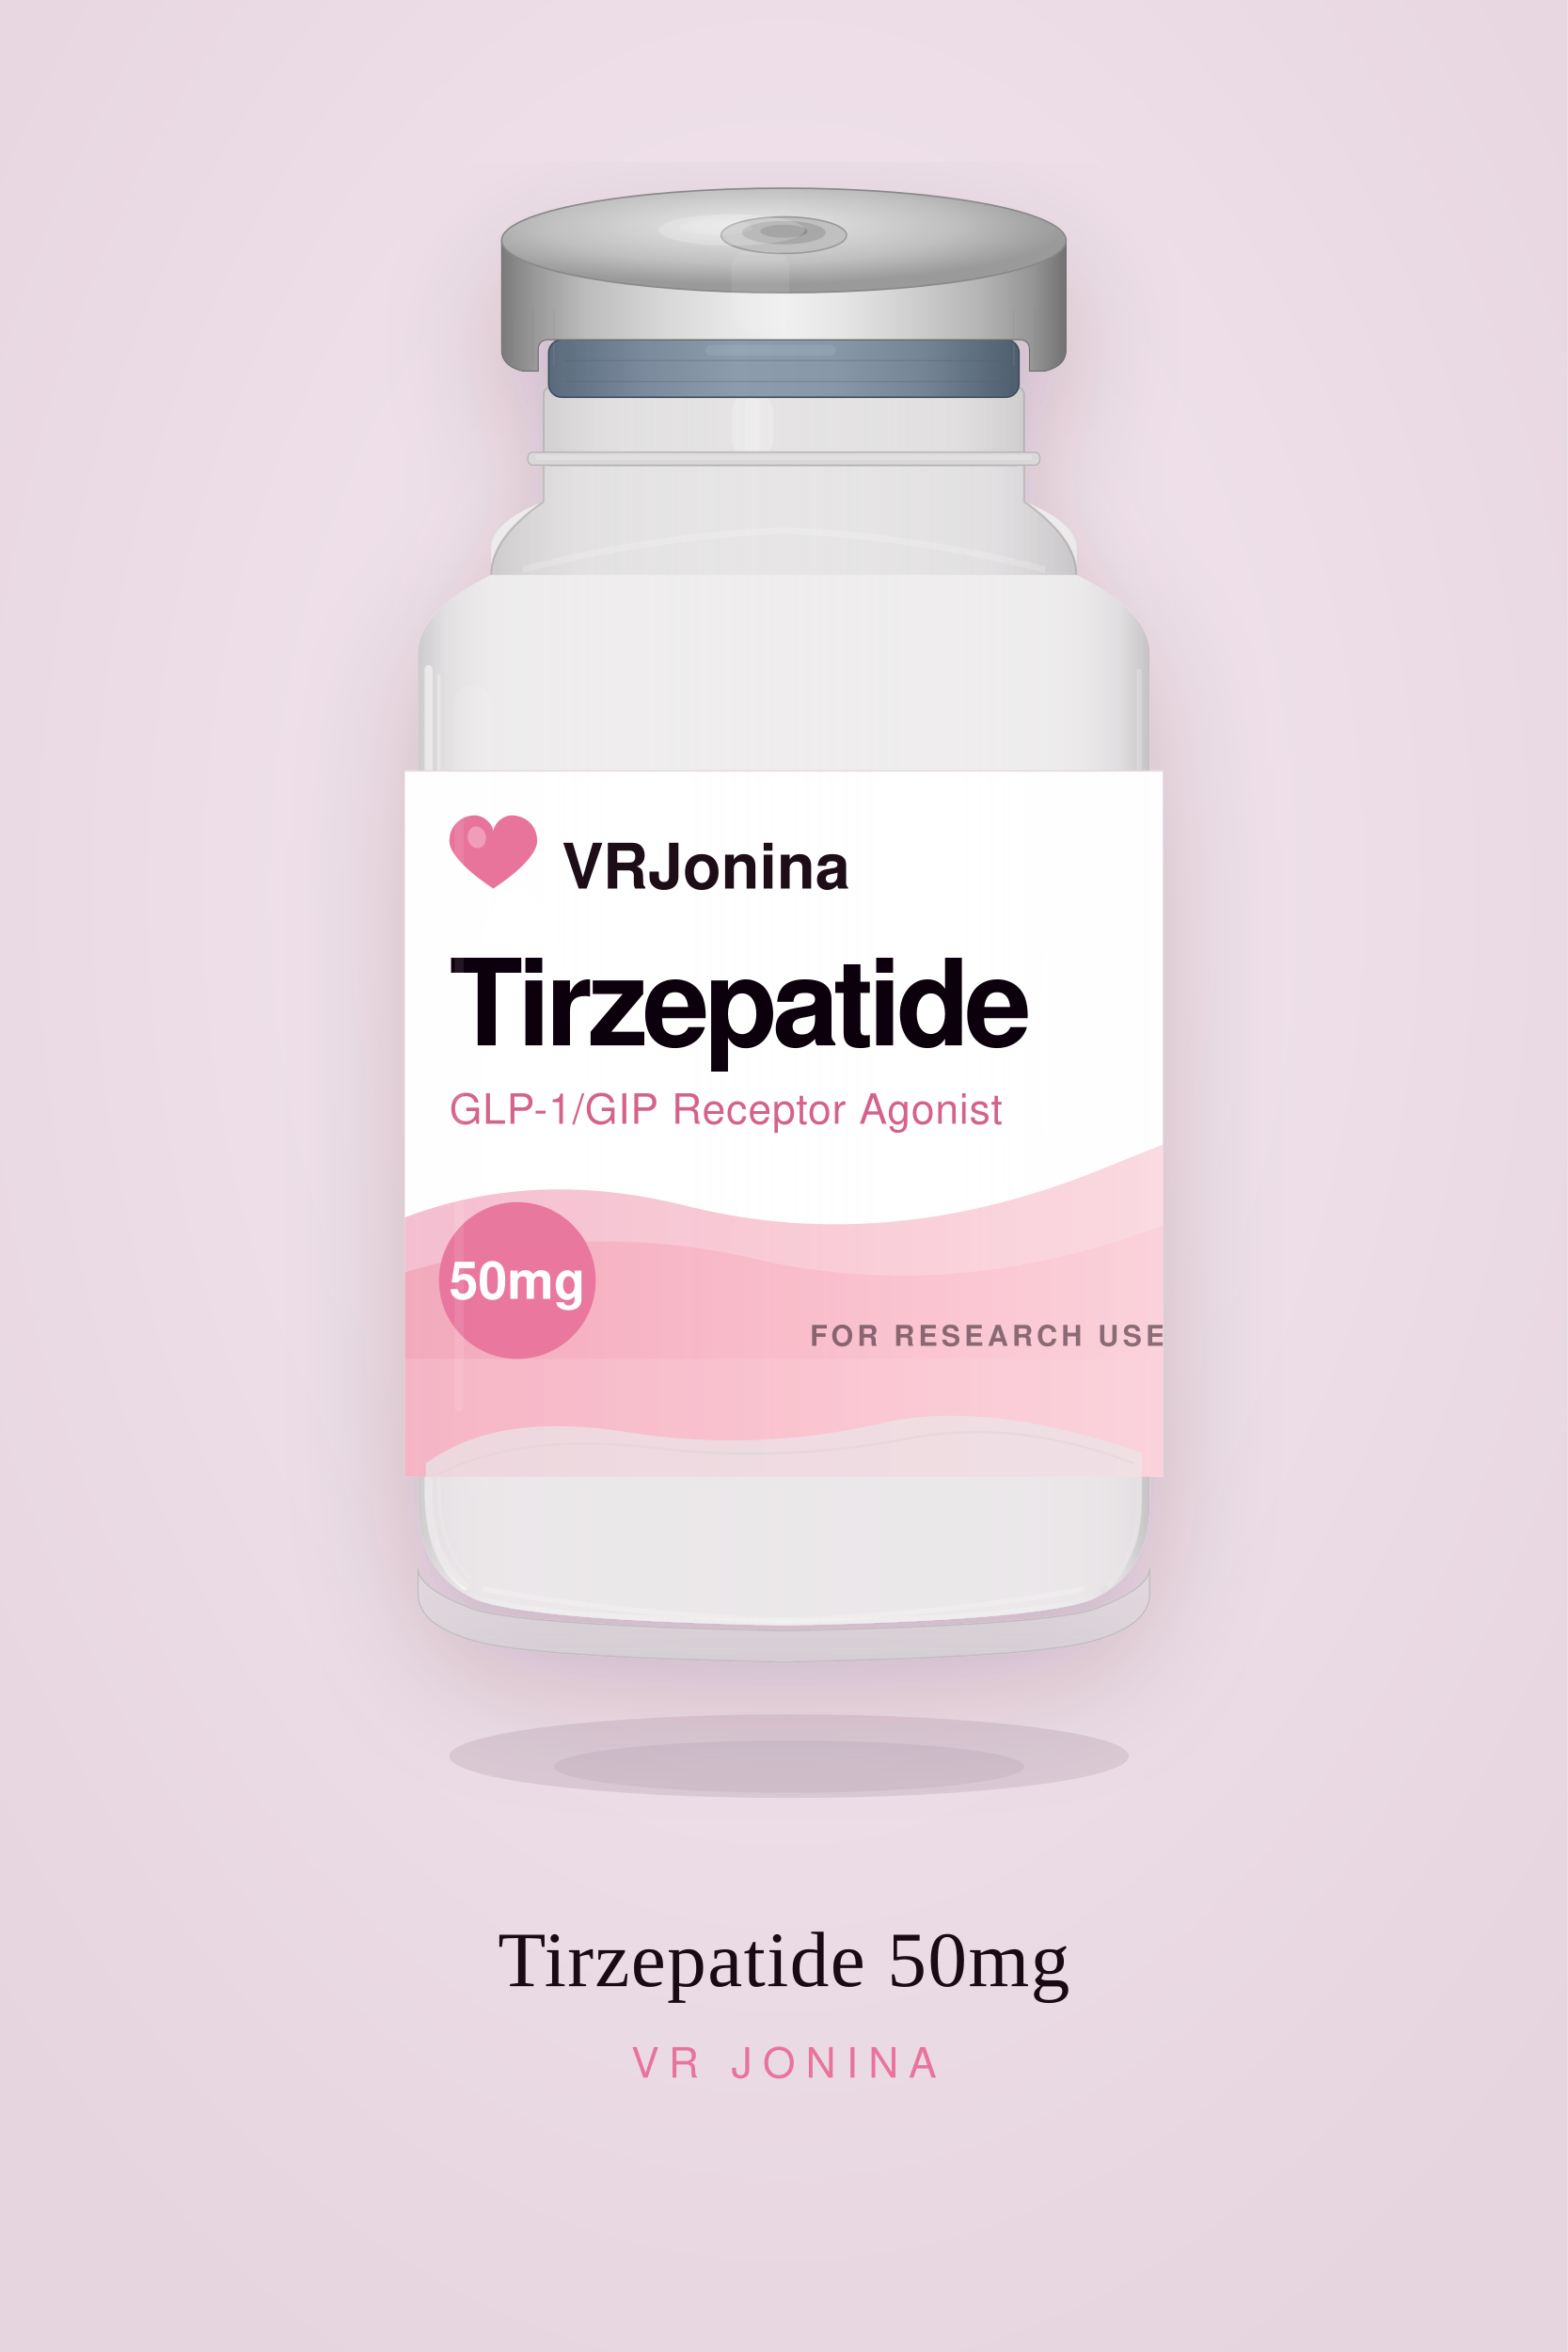
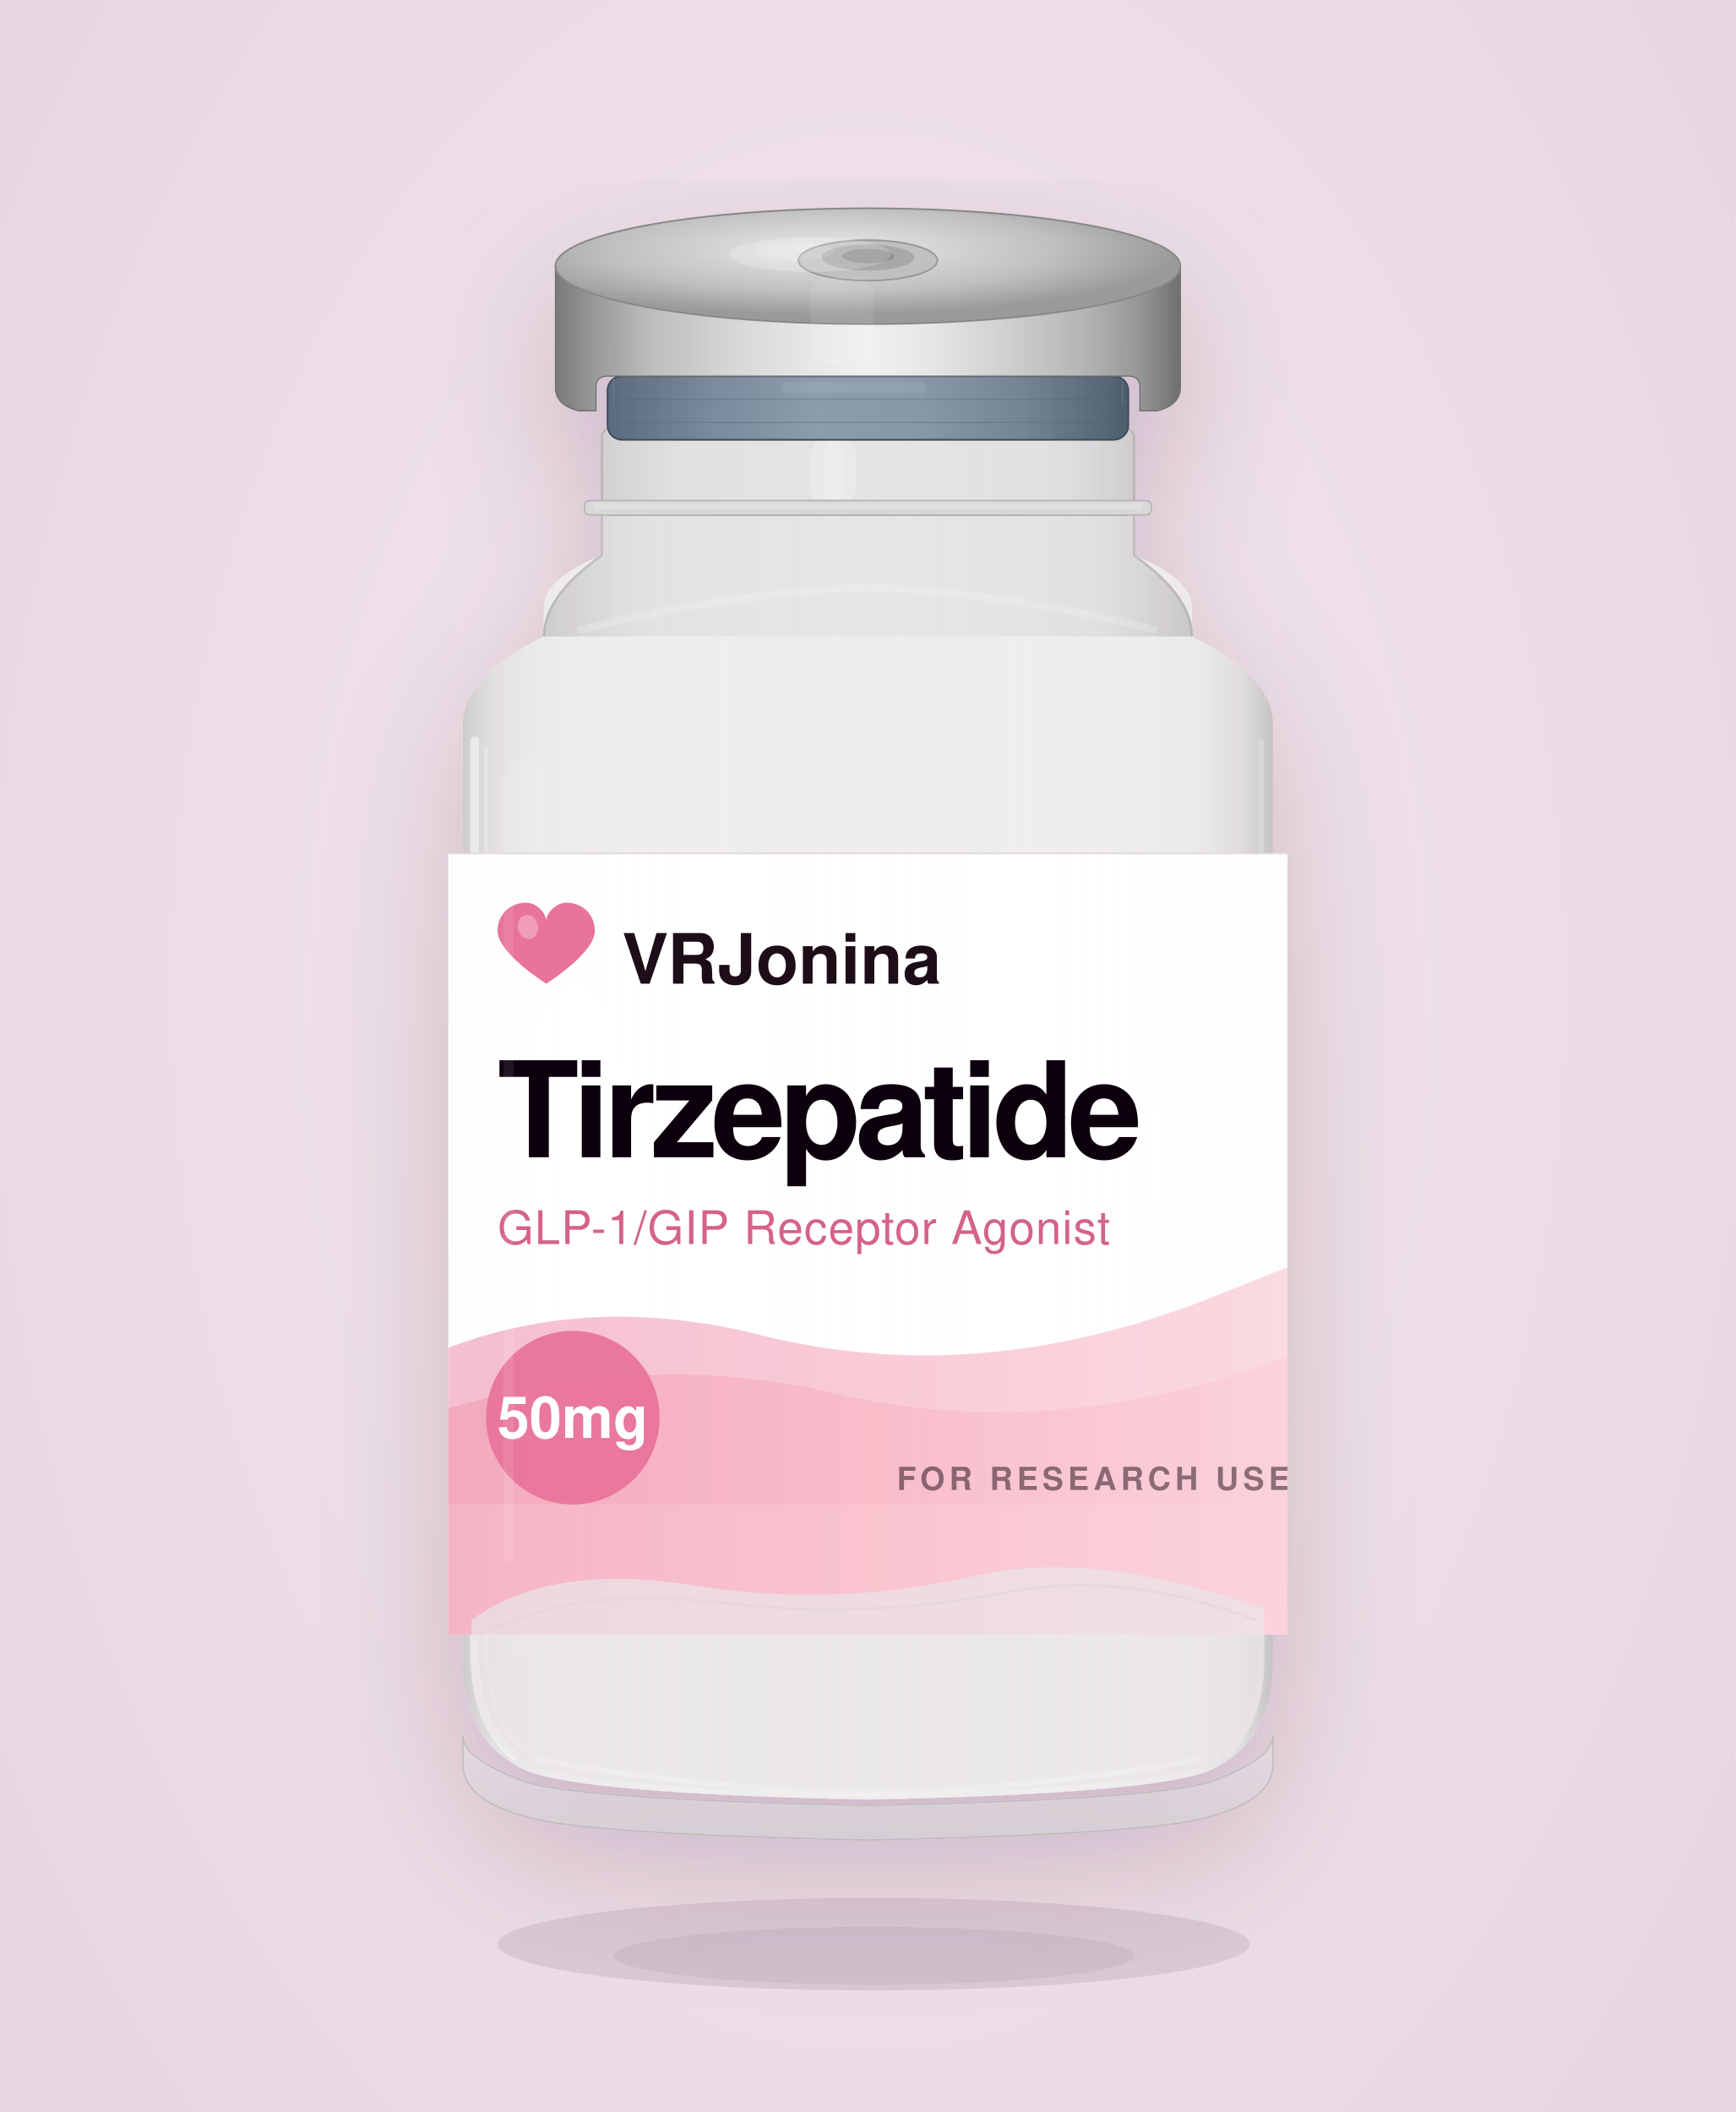
- <svg xmlns="http://www.w3.org/2000/svg" viewBox="0 0 600 900" width="600" height="900">
+ <svg xmlns="http://www.w3.org/2000/svg" viewBox="0 0 600 730">
  <defs>
    <radialGradient id="bgGrad" cx="50%" cy="38%" r="70%">
      <stop offset="0%" stop-color="#F4E8F0" />
      <stop offset="100%" stop-color="#E6D4DE" />
    </radialGradient>
    <linearGradient id="capSide" x1="0" y1="0" x2="1" y2="0">
      <stop offset="0%" stop-color="#7A7A7A" />
      <stop offset="6%" stop-color="#999" />
      <stop offset="15%" stop-color="#BCBCBC" />
      <stop offset="28%" stop-color="#D6D6D6" />
      <stop offset="40%" stop-color="#E6E6E6" />
      <stop offset="50%" stop-color="#F0F0F0" />
      <stop offset="60%" stop-color="#E6E6E6" />
      <stop offset="72%" stop-color="#D0D0D0" />
      <stop offset="85%" stop-color="#B4B4B4" />
      <stop offset="94%" stop-color="#959595" />
      <stop offset="100%" stop-color="#707070" />
    </linearGradient>
    <radialGradient id="capTop" cx="44%" cy="36%" r="56%">
      <stop offset="0%" stop-color="#E8E8E8" />
      <stop offset="30%" stop-color="#D6D6D6" />
      <stop offset="65%" stop-color="#BFBFBF" />
      <stop offset="100%" stop-color="#9A9A9A" />
    </radialGradient>
    <linearGradient id="rubber" x1="0" y1="0" x2="1" y2="0">
      <stop offset="0%" stop-color="#5A6A7C" />
      <stop offset="20%" stop-color="#7A8A9C" />
      <stop offset="40%" stop-color="#8C9CAC" />
      <stop offset="60%" stop-color="#8898A8" />
      <stop offset="80%" stop-color="#748494" />
      <stop offset="100%" stop-color="#4E5E6E" />
    </linearGradient>
    <linearGradient id="glassBody" x1="0" y1="0" x2="1" y2="0">
      <stop offset="0%" stop-color="#B0ACB0" stop-opacity="0.55" />
      <stop offset="4%" stop-color="#D0CCD0" stop-opacity="0.4" />
      <stop offset="10%" stop-color="#E8E6E8" stop-opacity="0.25" />
      <stop offset="20%" stop-color="#F4F3F4" stop-opacity="0.12" />
      <stop offset="50%" stop-color="#FAFAFA" stop-opacity="0.05" />
      <stop offset="80%" stop-color="#F4F3F4" stop-opacity="0.12" />
      <stop offset="90%" stop-color="#E4E2E4" stop-opacity="0.25" />
      <stop offset="96%" stop-color="#C8C4C8" stop-opacity="0.4" />
      <stop offset="100%" stop-color="#A09CA0" stop-opacity="0.55" />
    </linearGradient>
    <linearGradient id="glassShoulder" x1="0" y1="0" x2="1" y2="0">
      <stop offset="0%" stop-color="#A8A4A8" stop-opacity="0.5" />
      <stop offset="15%" stop-color="#D8D6D8" stop-opacity="0.3" />
      <stop offset="50%" stop-color="#F0F0F0" stop-opacity="0.1" />
      <stop offset="85%" stop-color="#D4D2D4" stop-opacity="0.3" />
      <stop offset="100%" stop-color="#9C989C" stop-opacity="0.5" />
    </linearGradient>
    <linearGradient id="pinkWave" x1="0" y1="0" x2="1" y2="0">
      <stop offset="0%" stop-color="#F0889E" />
      <stop offset="40%" stop-color="#F8A0B4" />
      <stop offset="100%" stop-color="#FCC8D4" />
    </linearGradient>
    <linearGradient id="pinkWave2" x1="0" y1="0" x2="1" y2="0">
      <stop offset="0%" stop-color="#E87098" />
      <stop offset="50%" stop-color="#F08CA4" />
      <stop offset="100%" stop-color="#F8B0C0" />
    </linearGradient>
    <filter id="vialShadow" x="-30%" y="-5%" width="160%" height="120%">
      <feDropShadow dx="0" dy="18" stdDeviation="22" flood-color="#3A1830" flood-opacity="0.18" />
    </filter>
    <linearGradient id="glassBottom" x1="0" y1="0" x2="0" y2="1">
      <stop offset="0%" stop-color="#E0DCE0" stop-opacity="0.3" />
      <stop offset="100%" stop-color="#D0CCD0" stop-opacity="0.6" />
    </linearGradient>
    <clipPath id="vialClip">
      <path d="M155 248 Q155 230 185 215 L185 205 Q185 195 205 188 L205 170 L395 170 L395 188 Q415 195 415 205 L415 215 Q445 230 445 248 L445 580 Q445 610 420 620 Q400 628 300 630 Q200 628 180 620 Q155 610 155 580 Z" />
    </clipPath>
  </defs>
  <rect width="600" height="900" fill="url(#bgGrad)" />
  <g filter="url(#vialShadow)">
    <path d="M160 250 Q160 234 188 220 L188 210 Q188 200 208 192 L208 175 L392 175 L392 192 Q412 200 412 210 L412 220 Q440 234 440 250 L440 575 Q440 602 418 612 Q398 620 300 622 Q202 620 182 612 Q160 602 160 575 Z" fill="#EEECED" />
    <path d="M160 250 Q160 234 188 220 L188 210 Q188 200 208 192 L208 175 L392 175 L392 192 Q412 200 412 210 L412 220 Q440 234 440 250 L440 575 Q440 602 418 612 Q398 620 300 622 Q202 620 182 612 Q160 602 160 575 Z" fill="url(#glassBody)" />
    <path d="M164 256 L164 570 Q164 596 178 607" stroke="white" stroke-width="3" fill="none" opacity="0.5" stroke-linecap="round" />
    <path d="M168 258 L168 568 Q168 592 180 604" stroke="white" stroke-width="1.2" fill="none" opacity="0.3" />
    <rect x="174" y="262" width="14" height="310" rx="7" fill="white" opacity="0.1" />
    <path d="M436 256 L436 570 Q436 596 424 607" stroke="white" stroke-width="1.8" fill="none" opacity="0.22" />
    <ellipse cx="200" cy="420" rx="22" ry="80" fill="white" opacity="0.08" transform="rotate(-2, 200, 420)" />
    <ellipse cx="410" cy="400" rx="12" ry="60" fill="white" opacity="0.05" />
    <path d="M188 220 Q188 206 208 192 L208 175 L392 175 L392 192 Q412 206 412 220" fill="#E6E4E5" stroke="#C0BCBE" stroke-width="0.8" />
    <path d="M188 220 Q188 206 208 192 L208 175 L392 175 L392 192 Q412 206 412 220" fill="url(#glassShoulder)" opacity="0.8" />
    <path d="M200 218 Q250 205 300 203 Q350 205 400 218" stroke="white" stroke-width="2.5" fill="none" opacity="0.18" />
    <rect x="208" y="148" width="184" height="30" rx="3" fill="#E4E2E3" stroke="#BCBABC" stroke-width="0.8" />
    <rect x="208" y="148" width="184" height="30" rx="3" fill="url(#glassShoulder)" opacity="0.6" />
    <rect x="280" y="150" width="16" height="26" rx="8" fill="white" opacity="0.22" />
    <rect x="285" y="152" width="6" height="22" rx="3" fill="white" opacity="0.14" />
    <rect x="202" y="173" width="196" height="5" rx="2" fill="#DAD8D9" stroke="#B4B2B4" stroke-width="0.5" />
    <rect x="205" y="174" width="190" height="2" rx="1" fill="white" opacity="0.18" />
    <rect x="210" y="130" width="180" height="22" rx="5" fill="url(#rubber)" stroke="#3E4E5E" stroke-width="0.6" />
    <line x1="216" y1="138" x2="384" y2="138" stroke="#4E5E6E" stroke-width="0.5" opacity="0.3" />
    <line x1="216" y1="146" x2="384" y2="146" stroke="#4E5E6E" stroke-width="0.5" opacity="0.3" />
    <rect x="270" y="132" width="50" height="4" rx="2" fill="white" opacity="0.08" />
    <path d="M192 92 L192 134 Q192 140 200 142 L206 142 L206 134 Q206 130 210 130 L390 130 Q394 130 394 134 L394 142 L400 142 Q408 140 408 134 L408 92 Z" fill="url(#capSide)" stroke="#6E6E6E" stroke-width="0.4" />
    <line x1="196" y1="138" x2="196" y2="122" stroke="#808080" stroke-width="0.8" opacity="0.45" />
    <line x1="204" y1="140" x2="204" y2="118" stroke="#888" stroke-width="0.5" opacity="0.35" />
    <line x1="212" y1="140" x2="212" y2="118" stroke="#909090" stroke-width="0.4" opacity="0.3" />
    <line x1="388" y1="140" x2="388" y2="118" stroke="#909090" stroke-width="0.4" opacity="0.3" />
    <line x1="396" y1="140" x2="396" y2="118" stroke="#888" stroke-width="0.5" opacity="0.35" />
    <line x1="404" y1="138" x2="404" y2="122" stroke="#808080" stroke-width="0.8" opacity="0.45" />
    <ellipse cx="300" cy="92" rx="108" ry="20" fill="url(#capTop)" stroke="#888" stroke-width="0.6" />
    <ellipse cx="300" cy="90" rx="24" ry="7" fill="#C0C0C0" stroke="#999" stroke-width="0.6" />
    <ellipse cx="300" cy="89" rx="16" ry="4.5" fill="#A8A8A8" />
    <ellipse cx="300" cy="88.5" rx="9" ry="2.5" fill="#8E8E8E" />
    <ellipse cx="280" cy="88" rx="28" ry="6" fill="white" opacity="0.2" />
    <ellipse cx="274" cy="87" rx="14" ry="3" fill="white" opacity="0.1" />
    <rect x="280" y="96" width="22" height="30" rx="6" fill="white" opacity="0.08" />
    <g clip-path="url(#vialClip)">
      <rect x="145" y="295" width="310" height="270" fill="white" opacity="0.97" />
      <line x1="145" y1="295" x2="455" y2="295" stroke="#E0D8DC" stroke-width="0.5" />
      <g transform="translate(172, 312) scale(0.7)">
        <path d="M24 40 C24 40, 0 25, 0 14 C0 5, 7 0, 14 0 C19 0, 24 5, 24 9 C24 5, 29 0, 34 0 C41 0, 48 5, 48 14 C48 25, 24 40, 24 40Z" fill="#E8739B" />
        <ellipse cx="15" cy="12" rx="5" ry="6" fill="white" opacity="0.3" transform="rotate(-12, 15, 12)" />
      </g>
      <text x="215" y="340" font-family="'Helvetica Neue', Helvetica, Arial, sans-serif" font-weight="800" font-size="24" fill="#1A0A14">VR</text>
      <text x="248" y="340" font-family="'Helvetica Neue', Helvetica, Arial, sans-serif" font-weight="600" font-size="24" fill="#1A0A14">Jonina</text>
      <text x="172" y="400" font-family="'Helvetica Neue', Helvetica, Arial, sans-serif" font-weight="900" font-size="46" fill="#0A0008" letter-spacing="-2">Tirzepatide</text>
      <text x="172" y="430" font-family="'Helvetica Neue', Helvetica, Arial, sans-serif" font-weight="400" font-size="16" fill="#D4628A" letter-spacing="0.3">GLP-1/GIP Receptor Agonist</text>
      <path d="M145 470 Q200 445 265 462 Q340 480 420 448 Q440 440 455 434 L455 565 L145 565 Z" fill="url(#pinkWave2)" opacity="0.45" />
      <path d="M145 490 Q220 465 290 482 Q370 500 455 465 L455 565 L145 565 Z" fill="url(#pinkWave)" opacity="0.4" />
      <rect x="145" y="520" width="310" height="45" fill="#FCD8E0" opacity="0.25" />
      <circle cx="198" cy="490" r="30" fill="#E8739B" opacity="0.93" />
      <text x="198" y="497" text-anchor="middle" font-family="'Helvetica Neue', Helvetica, Arial, sans-serif" font-weight="700" font-size="20" fill="white">50mg</text>
      <text x="310" y="515" font-family="'Helvetica Neue', Helvetica, Arial, sans-serif" font-weight="600" font-size="11" fill="#1A0A14" letter-spacing="1.5" opacity="0.5">FOR RESEARCH USE</text>
    </g>
    <rect x="174" y="300" width="3.5" height="240" rx="1.75" fill="white" opacity="0.1" clip-path="url(#vialClip)" />
    <g clip-path="url(#vialClip)">
      <path d="M163 560 Q190 540 240 548 Q290 556 340 544 Q380 536 437 556 L437 575 Q437 600 418 610 Q398 618 300 620 Q202 618 182 610 Q163 600 163 575 Z" fill="#EAE6E8" opacity="0.7" />
      <path d="M168 564 Q200 548 250 554 Q300 560 350 550 Q390 543 434 560" stroke="#D8D2D5" stroke-width="0.8" fill="none" opacity="0.4" />
    </g>
    <path d="M160 600 Q160 608 182 616 Q202 622 300 624 Q398 622 418 616 Q440 608 440 600 L440 610 Q440 622 418 628 Q398 634 300 636 Q202 634 182 628 Q160 622 160 610 Z" fill="url(#glassBottom)" stroke="#C0BCBE" stroke-width="0.5" />
    <path d="M185 608 Q240 618 300 620 Q360 618 415 608" stroke="white" stroke-width="2" fill="none" opacity="0.2" />
  </g>
  <ellipse cx="302" cy="672" rx="130" ry="16" fill="#3A1830" opacity="0.1" />
  <ellipse cx="302" cy="676" rx="90" ry="10" fill="#3A1830" opacity="0.06" />
  <text x="300" y="760" text-anchor="middle" font-family="Georgia, 'Times New Roman', serif" font-size="30" fill="#1A0A14" letter-spacing="0.5">Tirzepatide 50mg</text>
  <text x="300" y="795" text-anchor="middle" font-family="'Helvetica Neue', Helvetica, Arial, sans-serif" font-weight="500" font-size="16" fill="#E8739B" letter-spacing="4">VR JONINA</text>
</svg>
